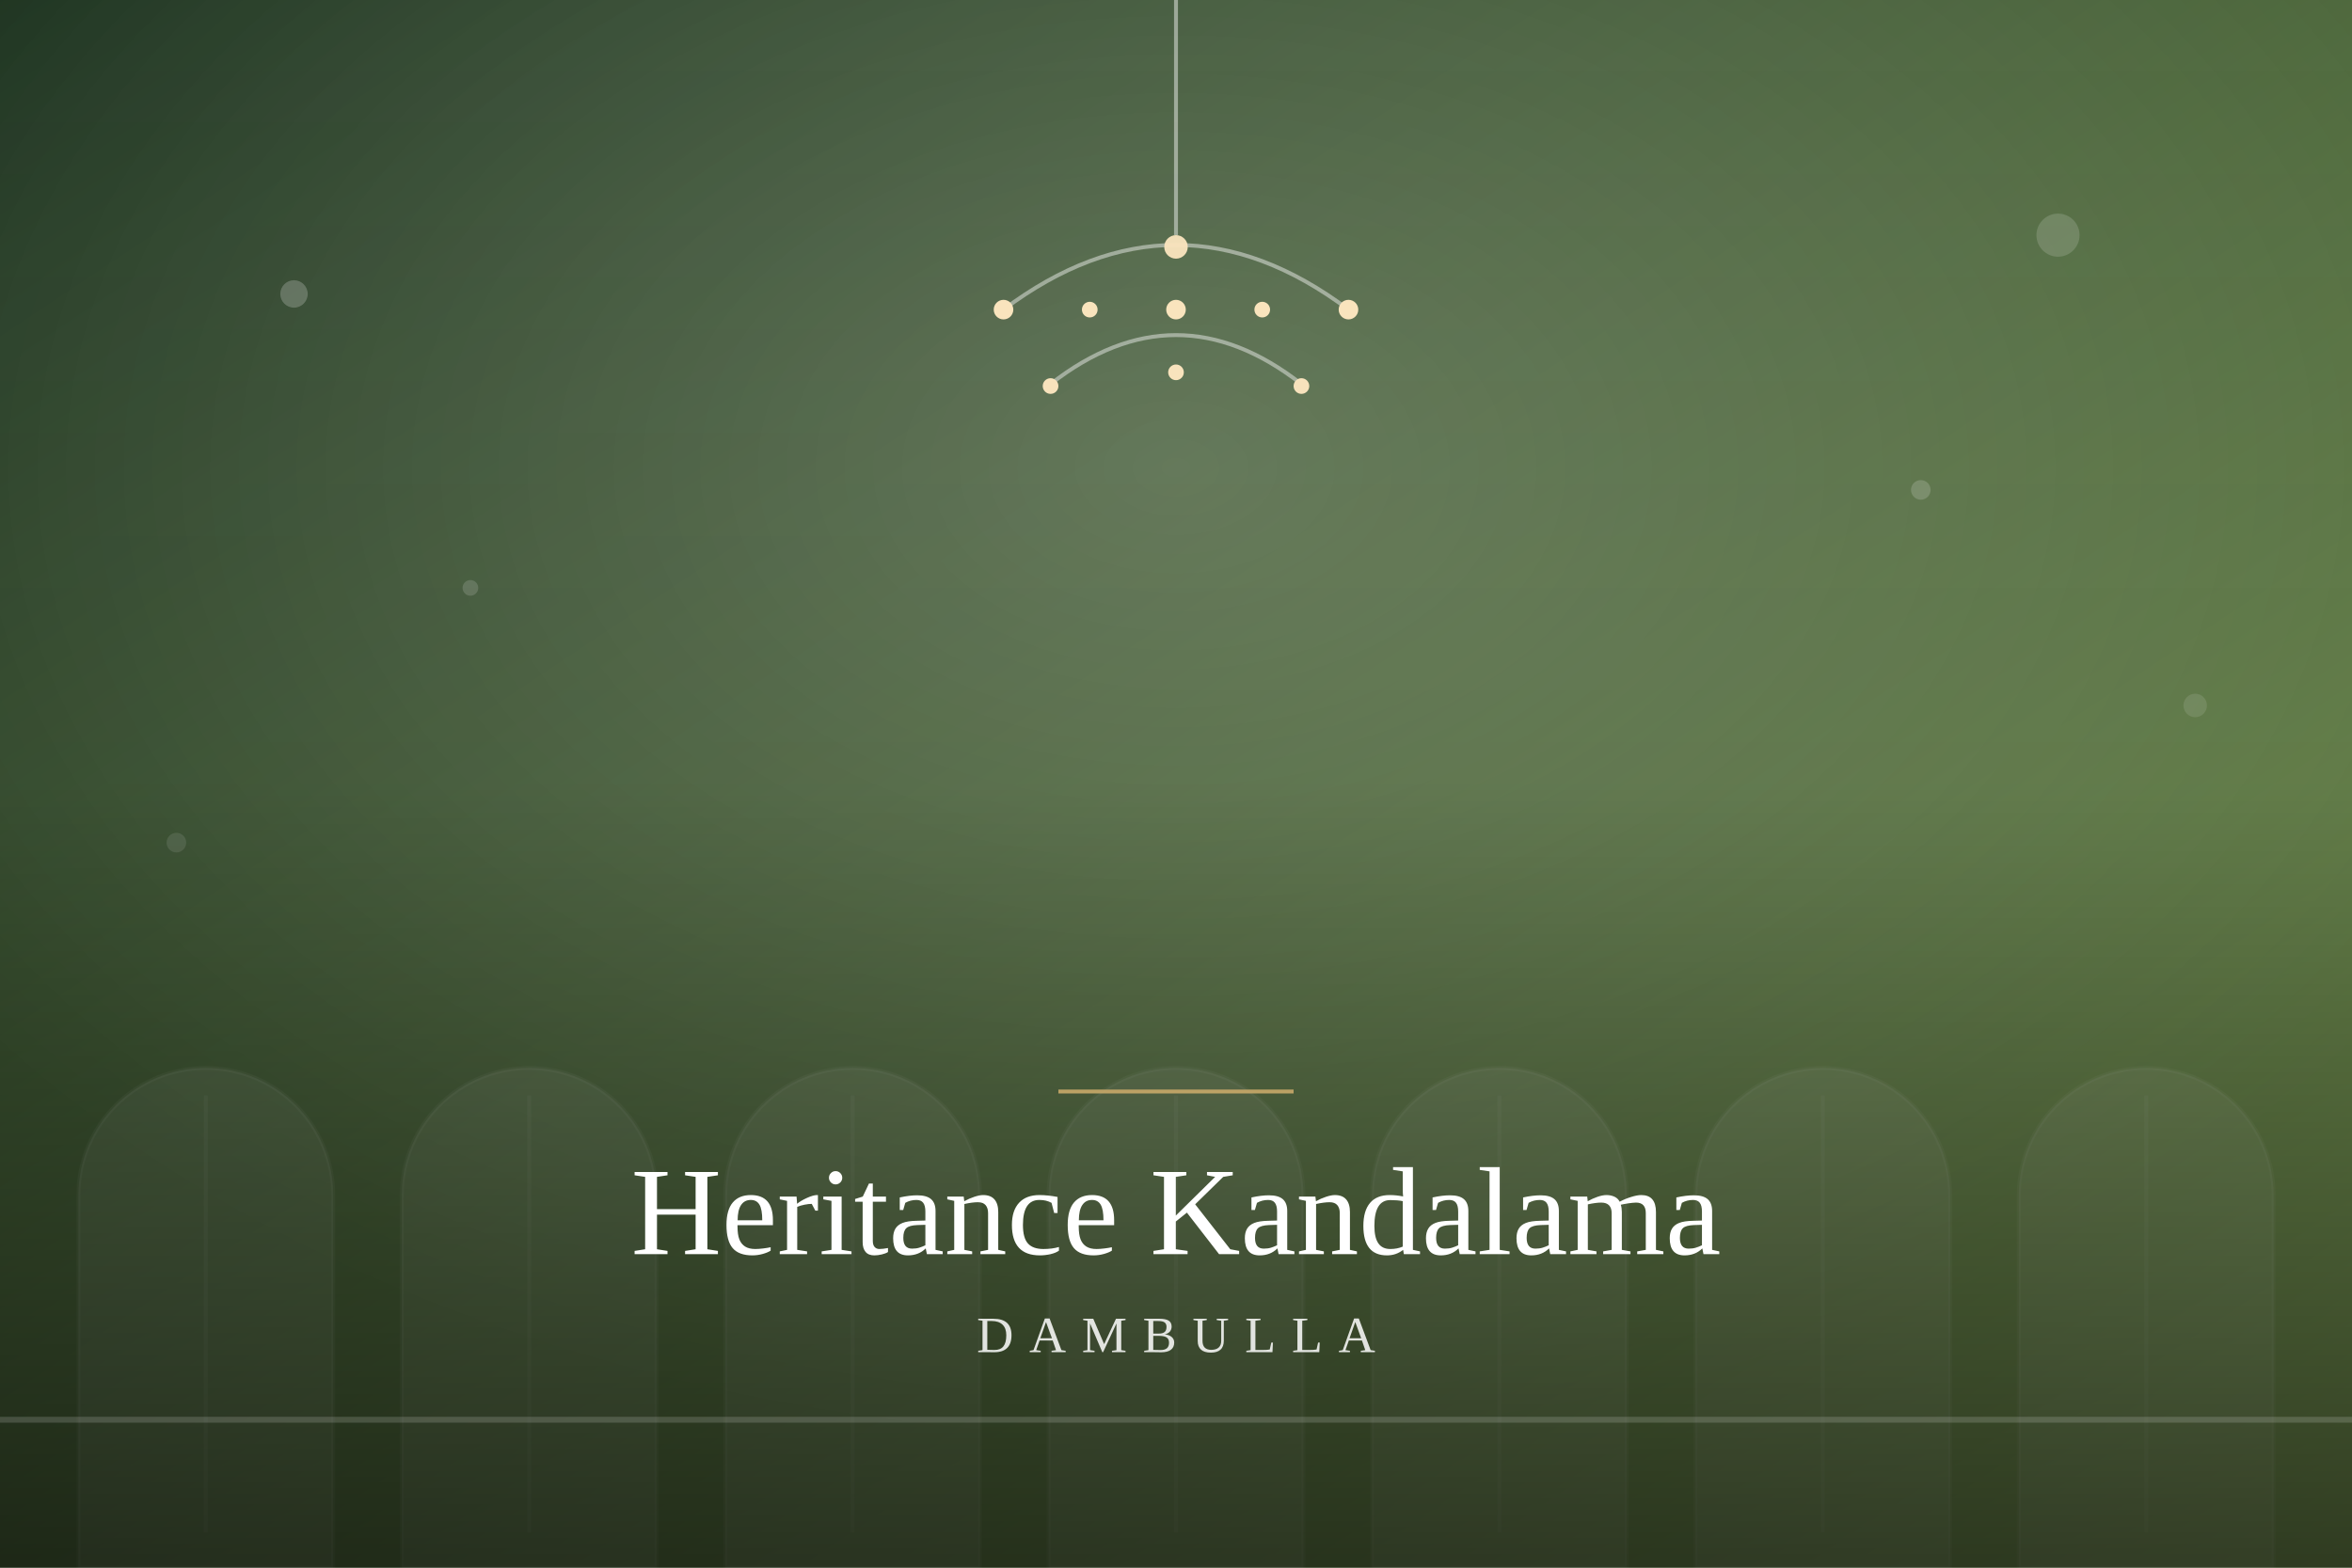
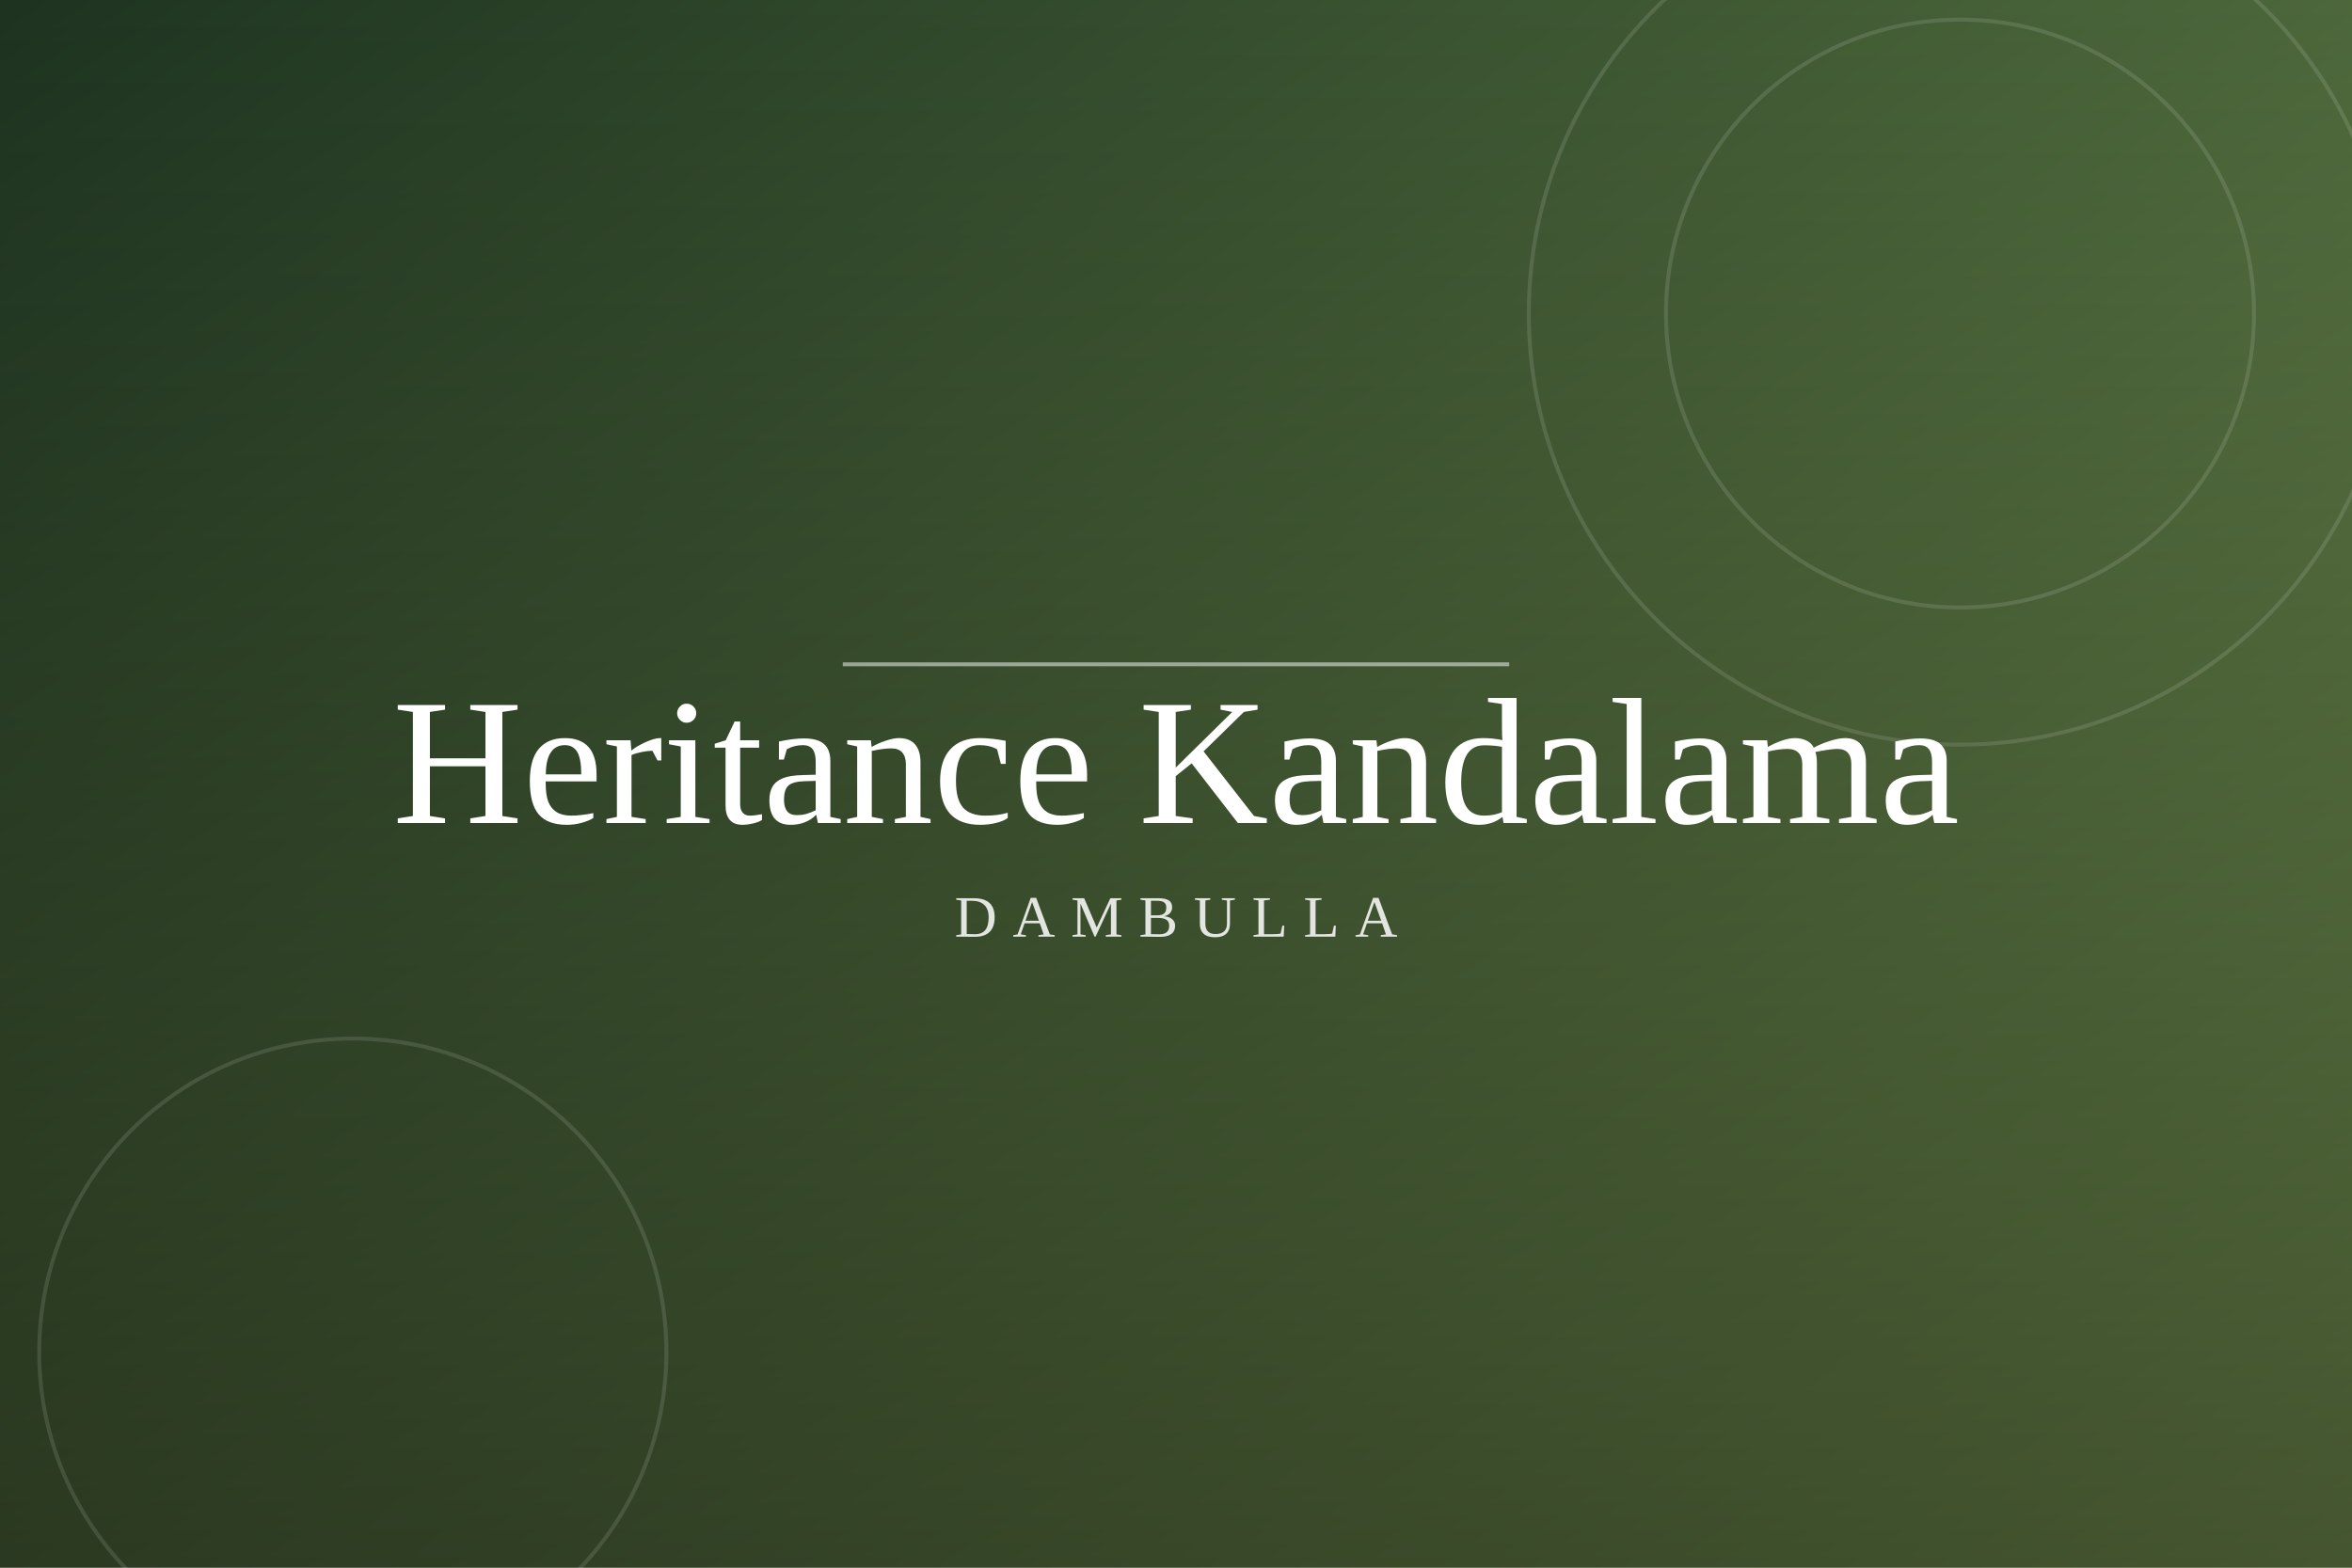
<svg xmlns="http://www.w3.org/2000/svg" viewBox="0 0 1200 800" width="1200" height="800" role="img" aria-label="Heritance Kandalama">
  <defs>
-     <linearGradient id="bg" x1="0" y1="0" x2="1" y2="1">
+     <linearGradient id="g" x1="0" y1="0" x2="1" y2="1">
      <stop offset="0" stop-color="#1d3320" />
      <stop offset="1" stop-color="#7c9b56" />
    </linearGradient>
-     <radialGradient id="glow" cx="0.5" cy="0.30" r="0.62">
-       <stop offset="0" stop-color="#ffffff" stop-opacity="0.20" />
-       <stop offset="1" stop-color="#ffffff" stop-opacity="0" />
-     </radialGradient>
-     <linearGradient id="vig" x1="0" y1="0" x2="0" y2="1">
-       <stop offset="0" stop-color="#000000" stop-opacity="0" />
-       <stop offset="0.5" stop-color="#000000" stop-opacity="0.06" />
-       <stop offset="1" stop-color="#000000" stop-opacity="0.62" />
+     <linearGradient id="v" x1="0" y1="0" x2="0" y2="1">
+       <stop offset="0" stop-color="#000" stop-opacity="0" />
+       <stop offset="1" stop-color="#000" stop-opacity="0.45" />
    </linearGradient>
  </defs>
-   <rect width="1200" height="800" fill="url(#bg)" />
-   <rect width="1200" height="800" fill="url(#glow)" />
-   <g fill="#ffffff">
-     <circle cx="150" cy="150" r="7" opacity="0.22" />
-     <circle cx="1050" cy="120" r="11" opacity="0.16" />
-     <circle cx="980" cy="250" r="5" opacity="0.18" />
-     <circle cx="240" cy="300" r="4" opacity="0.16" />
-     <circle cx="1120" cy="360" r="6" opacity="0.12" />
-     <circle cx="90" cy="430" r="5" opacity="0.12" />
+   <rect width="1200" height="800" fill="url(#g)" />
+   <rect width="1200" height="800" fill="url(#v)" />
+   <g fill="none" stroke="#ffffff" stroke-opacity="0.12" stroke-width="2">
+     <circle cx="1000" cy="160" r="220" />
+     <circle cx="1000" cy="160" r="150" />
+     <circle cx="180" cy="690" r="160" />
  </g>
-   <g stroke="#ffffff" stroke-opacity="0.45" fill="none" stroke-width="2">
-     <line x1="600" y1="0" x2="600" y2="120" />
-     <path d="M512 158 Q600 92 688 158" />
-     <path d="M536 196 Q600 146 664 196" />
-   </g>
-   <g fill="#ffe9c2">
-     <circle cx="600" cy="126" r="6" opacity="0.95" />
-     <circle cx="512" cy="158" r="5" />
-     <circle cx="556" cy="158" r="4" />
-     <circle cx="600" cy="158" r="5" />
-     <circle cx="644" cy="158" r="4" />
-     <circle cx="688" cy="158" r="5" />
-     <circle cx="536" cy="197" r="4" />
-     <circle cx="600" cy="190" r="4" />
-     <circle cx="664" cy="197" r="4" />
-   </g>
-   <g fill="#ffffff" fill-opacity="0.08" stroke="#ffffff" stroke-opacity="0.05" stroke-width="2">
-     <path d="M40 800 V610 a65 65 0 0 1 130 0 V800 Z" />
-     <line x1="105" y1="559" x2="105" y2="782" />
-     <path d="M205 800 V610 a65 65 0 0 1 130 0 V800 Z" />
-     <line x1="270" y1="559" x2="270" y2="782" />
-     <path d="M370 800 V610 a65 65 0 0 1 130 0 V800 Z" />
-     <line x1="435" y1="559" x2="435" y2="782" />
-     <path d="M535 800 V610 a65 65 0 0 1 130 0 V800 Z" />
-     <line x1="600" y1="559" x2="600" y2="782" />
-     <path d="M700 800 V610 a65 65 0 0 1 130 0 V800 Z" />
-     <line x1="765" y1="559" x2="765" y2="782" />
-     <path d="M865 800 V610 a65 65 0 0 1 130 0 V800 Z" />
-     <line x1="930" y1="559" x2="930" y2="782" />
-     <path d="M1030 800 V610 a65 65 0 0 1 130 0 V800 Z" />
-     <line x1="1095" y1="559" x2="1095" y2="782" />
-   </g>
-   <rect width="1200" height="800" fill="url(#vig)" />
-   <rect x="0" y="723" width="1200" height="3" fill="#ffffff" fill-opacity="0.16" />
-   <g text-anchor="middle" font-family="Georgia,'Times New Roman',serif">
-     <rect x="540" y="556" width="120" height="2" fill="#c8a96a" fill-opacity="0.9" />
-     <text x="600" y="640" font-size="64" fill="#ffffff" font-weight="500">Heritance Kandalama</text>
-     <text x="600" y="690" font-size="26" letter-spacing="8" fill="#ffffff" fill-opacity="0.85">DAMBULLA</text>
+   <g text-anchor="middle" font-family="Georgia, 'Times New Roman', serif">
+     <rect x="430" y="338" width="340" height="2" fill="#ffffff" fill-opacity="0.5" />
+     <text x="600" y="420" font-size="92" fill="#ffffff" font-weight="500">Heritance Kandalama</text>
+     <text x="600" y="478" font-size="30" letter-spacing="8" fill="#ffffff" fill-opacity="0.85">DAMBULLA</text>
  </g>
</svg>
